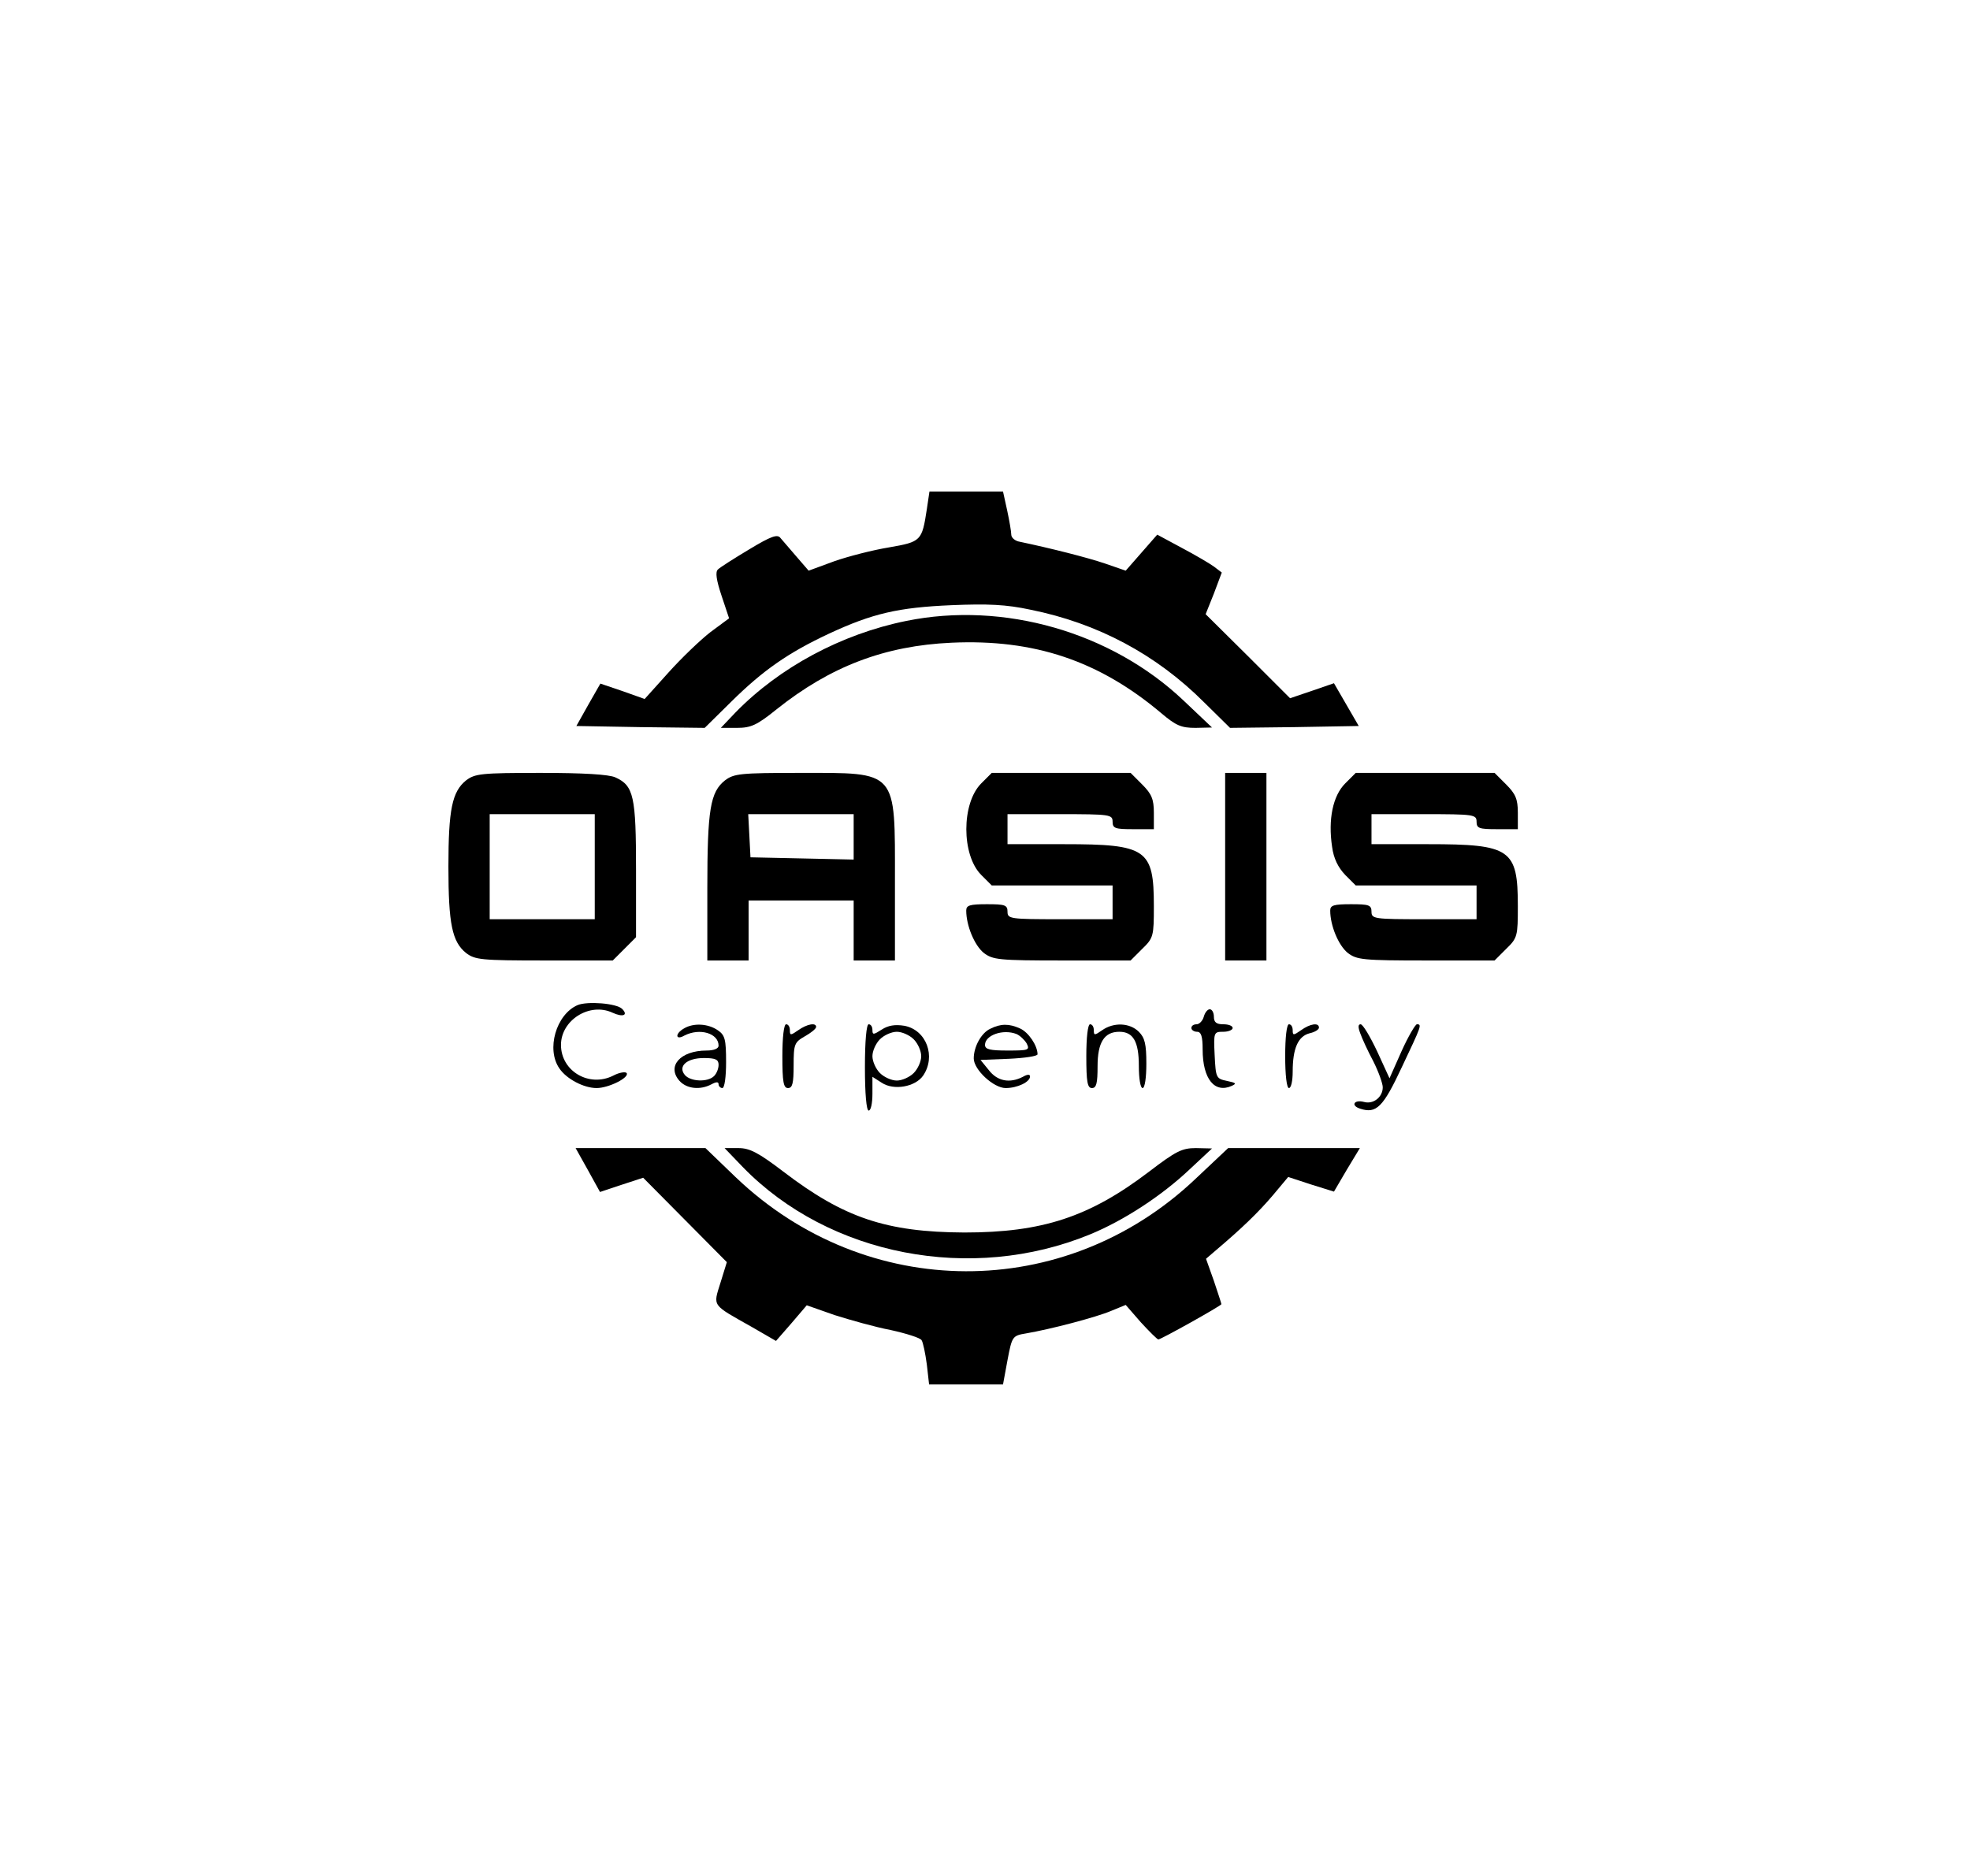
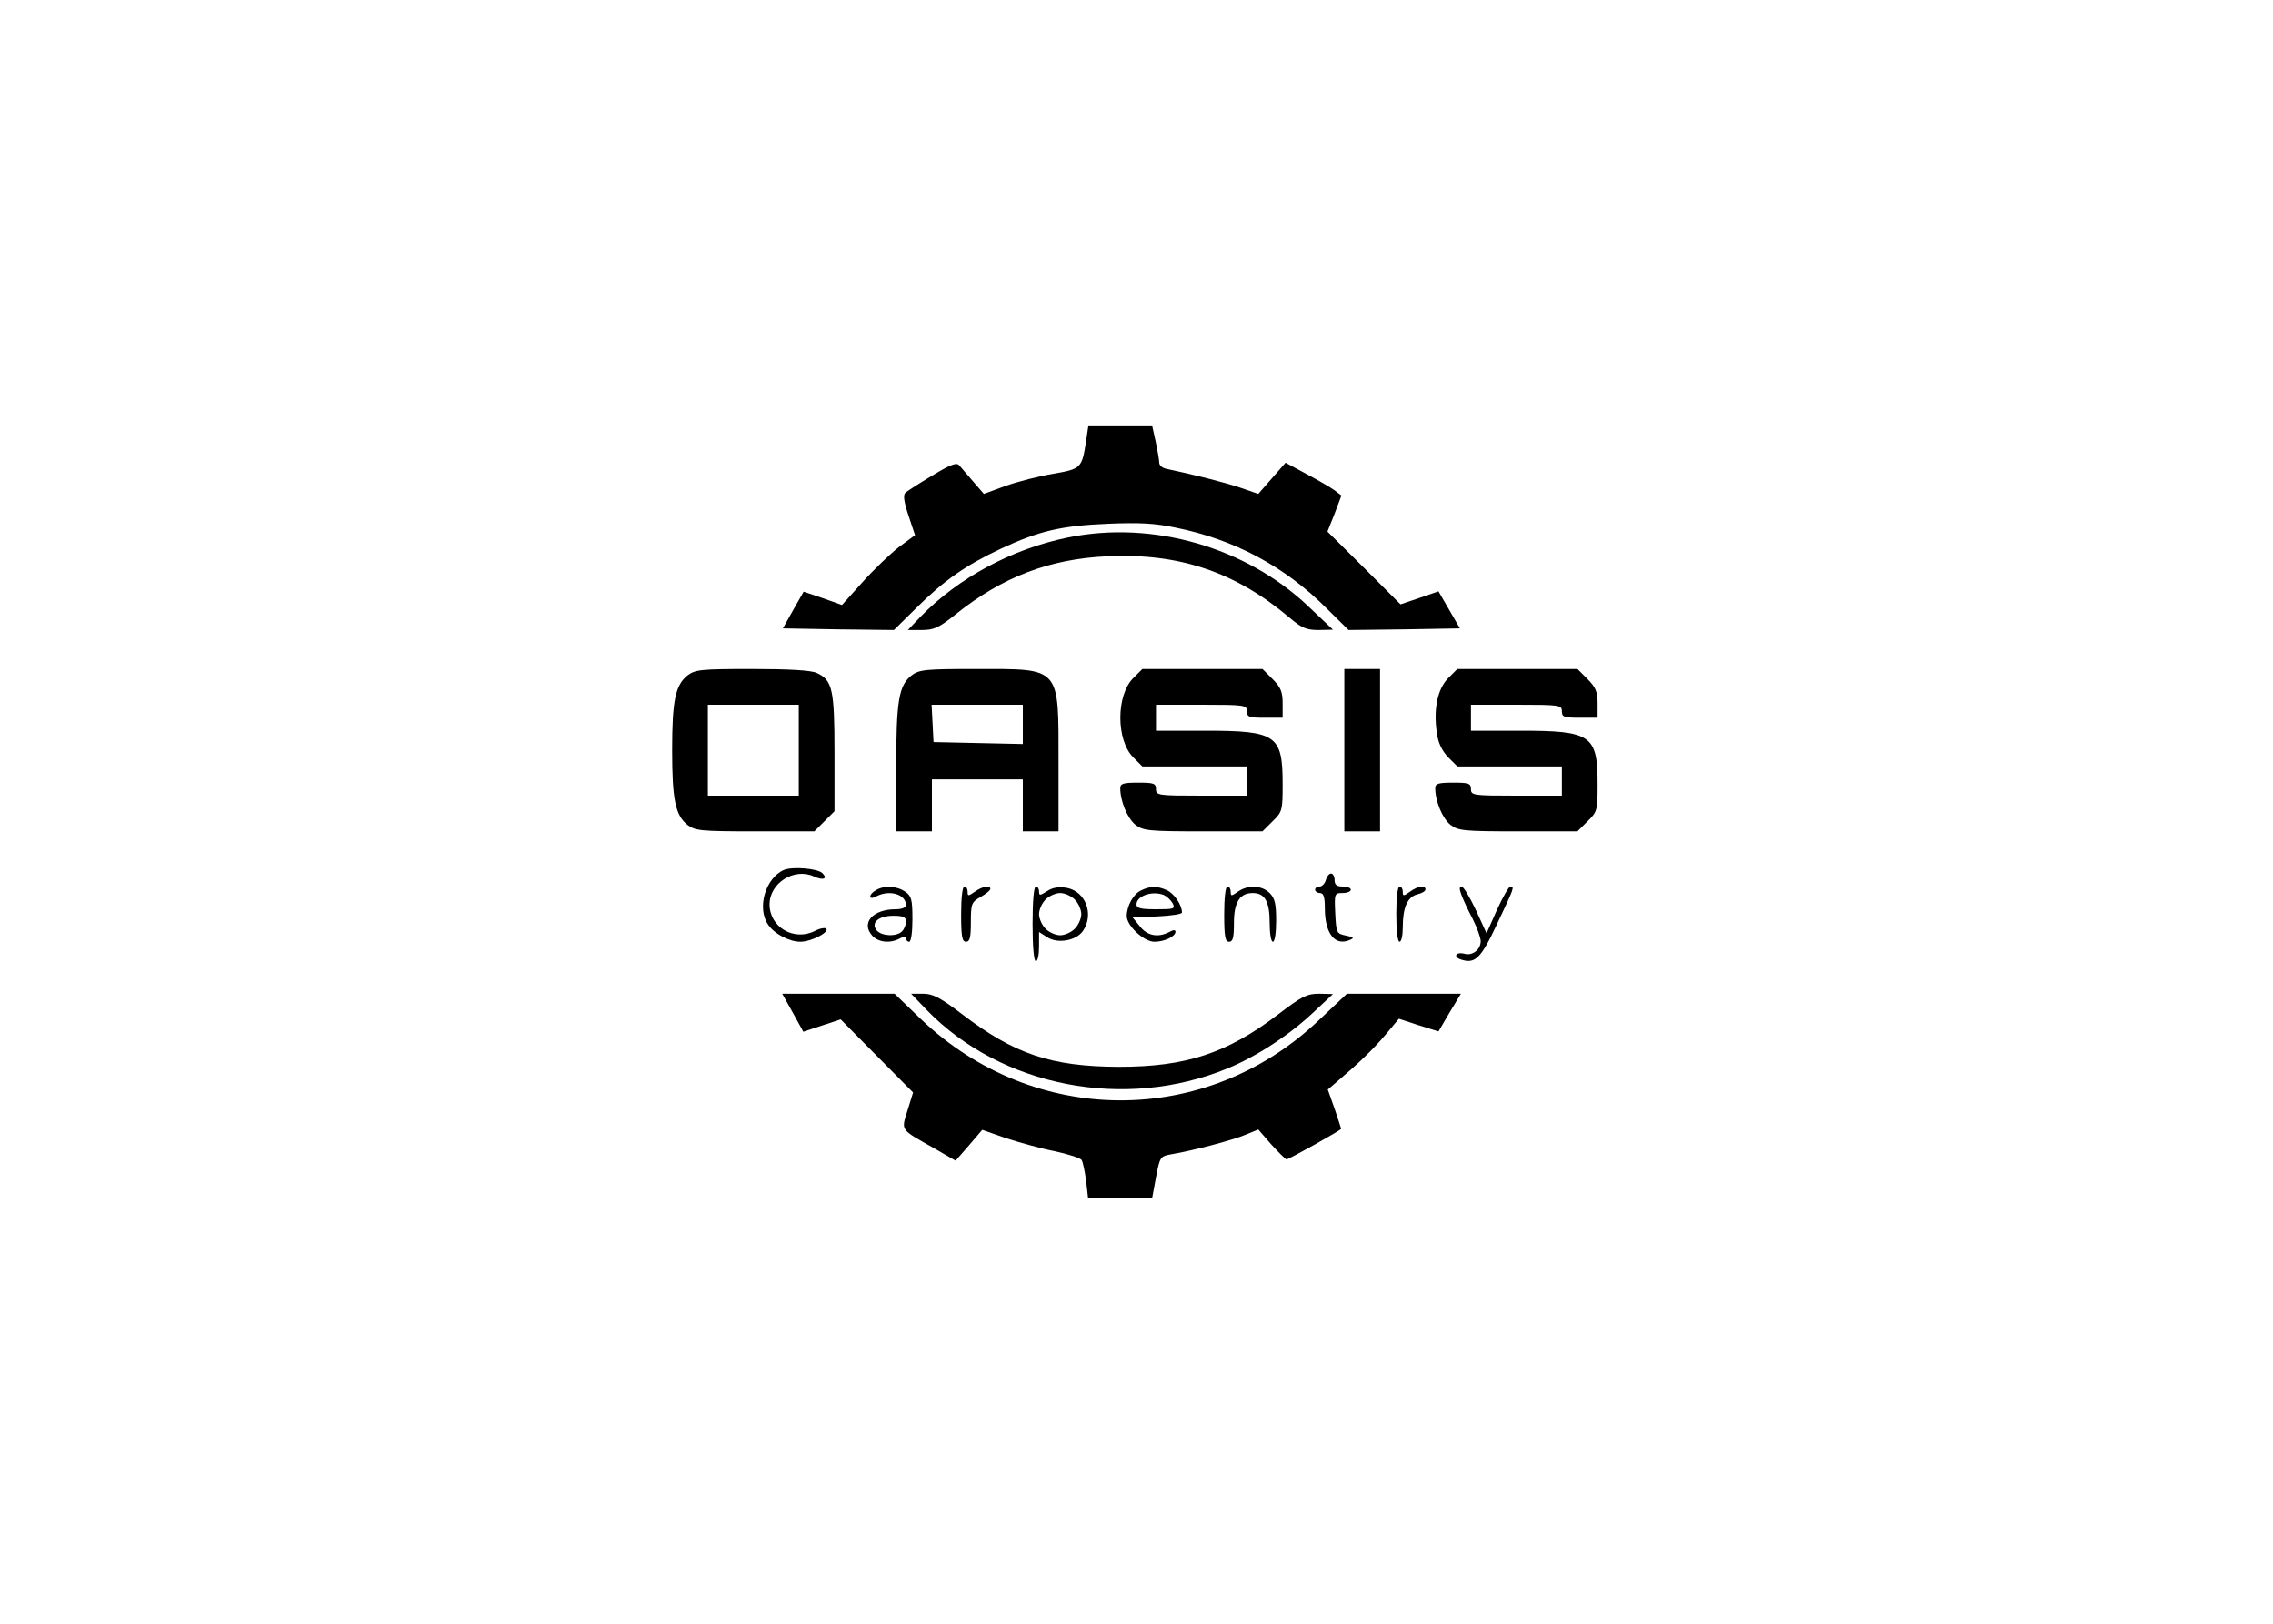
- <svg xmlns="http://www.w3.org/2000/svg" version="1.0" width="210pt" height="200pt" viewBox="0 0 500 500" preserveAspectRatio="xMidYMid meet">
+ <svg xmlns="http://www.w3.org/2000/svg" version="1.0" width="210pt" height="150pt" viewBox="0 0 500 500" preserveAspectRatio="xMidYMid meet">
  <g transform="translate(0,500) scale(0.1,-0.1)" fill="#000000" stroke="none">
    <path d="M2345 3643 c-13 -85 -15 -87 -101 -102 -43 -7 -109 -24 -146 -37 l-68 -25 -32 37 c-18 21 -37 43 -43 50 -8 11 -25 5 -83 -30 -40 -24 -78 -48 -84 -54 -7 -7 -4 -28 10 -70 l20 -60 -50 -37 c-27 -21 -77 -69 -112 -108 l-63 -70 -59 21 -59 20 -32 -56 -32 -57 171 -3 171 -2 71 70 c84 83 151 130 260 181 116 54 185 70 327 76 96 4 145 2 210 -12 179 -36 335 -119 463 -247 l69 -68 171 2 172 3 -33 57 -33 57 -58 -20 -59 -20 -112 112 -113 112 22 55 21 56 -21 16 c-11 8 -50 31 -86 50 l-65 35 -42 -48 -42 -48 -55 19 c-47 16 -146 41 -227 58 -13 2 -23 11 -23 19 0 8 -5 37 -11 65 l-11 50 -98 0 -98 0 -7 -47z" />
    <path d="M2290 3345 c-173 -35 -338 -124 -455 -244 l-39 -41 43 0 c37 0 53 7 105 49 144 115 289 170 467 178 220 10 393 -48 559 -188 39 -33 53 -39 91 -39 l44 1 -76 72 c-192 182 -479 265 -739 212z" />
    <path d="M1117 2920 c-37 -30 -47 -77 -47 -230 0 -153 10 -200 47 -230 24 -18 39 -20 209 -20 l182 0 31 31 31 31 0 179 c0 196 -6 225 -55 247 -17 8 -86 12 -199 12 -159 0 -175 -2 -199 -20z m343 -230 l0 -140 -140 0 -140 0 0 140 0 140 140 0 140 0 0 -140z" />
    <path d="M1807 2920 c-39 -31 -47 -77 -47 -287 l0 -193 55 0 55 0 0 80 0 80 140 0 140 0 0 -80 0 -80 55 0 55 0 0 210 c0 300 9 290 -254 290 -159 0 -175 -2 -199 -20z m343 -150 l0 -61 -137 3 -138 3 -3 58 -3 57 141 0 140 0 0 -60z" />
    <path d="M2490 2912 c-53 -53 -53 -191 0 -244 l28 -28 161 0 161 0 0 -45 0 -45 -140 0 c-133 0 -140 1 -140 20 0 18 -7 20 -55 20 -46 0 -55 -3 -55 -17 0 -40 22 -93 47 -113 24 -18 39 -20 209 -20 l182 0 31 31 c30 29 31 34 31 114 0 152 -19 165 -239 165 l-151 0 0 40 0 40 140 0 c133 0 140 -1 140 -20 0 -18 7 -20 55 -20 l55 0 0 44 c0 36 -6 50 -31 75 l-31 31 -185 0 -185 0 -28 -28z" />
    <path d="M3140 2690 l0 -250 55 0 55 0 0 250 0 250 -55 0 -55 0 0 -250z" />
    <path d="M3460 2912 c-33 -33 -46 -96 -35 -169 4 -31 16 -55 35 -75 l28 -28 161 0 161 0 0 -45 0 -45 -140 0 c-133 0 -140 1 -140 20 0 18 -7 20 -55 20 -46 0 -55 -3 -55 -17 0 -40 22 -93 47 -113 24 -18 39 -20 209 -20 l182 0 31 31 c30 29 31 34 31 114 0 152 -19 165 -239 165 l-151 0 0 40 0 40 140 0 c133 0 140 -1 140 -20 0 -18 7 -20 55 -20 l55 0 0 44 c0 36 -6 50 -31 75 l-31 31 -185 0 -185 0 -28 -28z" />
    <path d="M1414 2321 c-57 -25 -84 -118 -48 -169 19 -28 65 -52 99 -52 32 0 88 28 80 40 -3 4 -19 2 -36 -7 -64 -32 -139 12 -139 82 0 66 76 114 137 86 28 -13 43 -7 26 10 -15 15 -93 21 -119 10z" />
    <path d="M3083 2290 c-3 -11 -12 -20 -19 -20 -8 0 -14 -4 -14 -10 0 -5 7 -10 15 -10 11 0 15 -12 15 -47 0 -79 32 -118 78 -97 13 6 11 8 -13 13 -29 6 -30 8 -33 69 -3 61 -2 62 23 62 14 0 25 5 25 10 0 6 -11 10 -25 10 -18 0 -25 5 -25 20 0 11 -5 20 -11 20 -6 0 -13 -9 -16 -20z" />
    <path d="M1698 2259 c-25 -14 -23 -33 1 -19 41 21 91 6 91 -27 0 -8 -13 -13 -32 -13 -70 0 -107 -42 -72 -81 19 -21 55 -25 85 -9 13 7 19 7 19 0 0 -5 5 -10 10 -10 6 0 10 30 10 69 0 61 -3 72 -22 85 -26 18 -65 20 -90 5z m92 -97 c0 -10 -5 -23 -12 -30 -17 -17 -63 -15 -78 3 -19 23 5 45 51 45 31 0 39 -4 39 -18z" />
    <path d="M1960 2185 c0 -69 3 -85 15 -85 12 0 15 13 15 60 0 57 2 62 30 78 16 9 30 20 30 25 0 12 -24 8 -48 -9 -20 -14 -22 -14 -22 0 0 9 -4 16 -10 16 -6 0 -10 -35 -10 -85z" />
    <path d="M2180 2155 c0 -70 4 -115 10 -115 6 0 10 20 10 45 l0 45 25 -16 c32 -21 89 -11 110 19 35 51 9 122 -50 133 -25 4 -43 1 -60 -10 -22 -14 -25 -15 -25 -1 0 8 -4 15 -10 15 -6 0 -10 -45 -10 -115z m130 75 c11 -11 20 -31 20 -45 0 -14 -9 -34 -20 -45 -11 -11 -31 -20 -45 -20 -14 0 -34 9 -45 20 -11 11 -20 31 -20 45 0 14 9 34 20 45 11 11 31 20 45 20 14 0 34 -9 45 -20z" />
    <path d="M2514 2258 c-24 -11 -44 -48 -44 -79 0 -30 53 -79 85 -79 31 0 65 16 65 31 0 6 -7 6 -19 -1 -35 -18 -68 -12 -91 18 l-22 27 76 3 c42 2 76 7 76 12 0 23 -24 59 -47 69 -29 13 -51 13 -79 -1z m70 -14 c9 -4 21 -15 27 -25 9 -18 5 -19 -51 -19 -46 0 -60 3 -60 15 0 26 48 43 84 29z" />
    <path d="M2770 2185 c0 -69 3 -85 15 -85 12 0 15 13 15 58 0 64 18 92 58 92 37 0 52 -26 52 -91 0 -33 4 -59 10 -59 6 0 10 28 10 65 0 52 -4 69 -20 85 -24 24 -67 26 -98 4 -20 -14 -22 -14 -22 0 0 9 -4 16 -10 16 -6 0 -10 -35 -10 -85z" />
    <path d="M3300 2185 c0 -50 4 -85 10 -85 6 0 10 20 10 44 0 61 14 94 45 102 14 3 25 10 25 15 0 14 -23 11 -48 -7 -20 -14 -22 -14 -22 0 0 9 -4 16 -10 16 -6 0 -10 -35 -10 -85z" />
    <path d="M3500 2246 c5 -14 20 -47 35 -75 14 -28 25 -59 25 -69 0 -26 -25 -46 -50 -39 -27 7 -36 -10 -10 -18 43 -14 61 4 111 111 52 110 54 114 40 114 -4 0 -23 -32 -41 -72 l-32 -72 -33 72 c-19 40 -38 72 -44 72 -7 0 -7 -8 -1 -24z" />
    <path d="M1442 1881 l32 -58 57 19 58 19 111 -112 112 -113 -17 -55 c-20 -64 -24 -57 84 -118 l64 -37 41 47 41 48 74 -26 c41 -13 108 -32 150 -40 41 -9 79 -21 82 -27 4 -6 10 -35 14 -65 l6 -53 99 0 98 0 12 65 c12 63 13 65 49 71 65 11 187 43 227 60 l39 16 40 -46 c23 -25 44 -46 47 -46 7 0 168 90 168 94 0 2 -9 29 -20 62 l-21 59 28 24 c66 56 111 99 150 145 l41 49 61 -20 61 -19 34 58 35 58 -176 0 -175 0 -87 -82 c-348 -330 -877 -328 -1225 4 l-81 78 -173 0 -173 0 33 -59z" />
    <path d="M1855 1889 c230 -236 609 -309 925 -179 90 37 191 103 265 173 l60 56 -43 1 c-37 0 -53 -8 -125 -63 -159 -121 -285 -162 -492 -162 -208 1 -321 39 -482 162 -67 51 -90 63 -120 63 l-37 0 49 -51z" />
  </g>
</svg>
